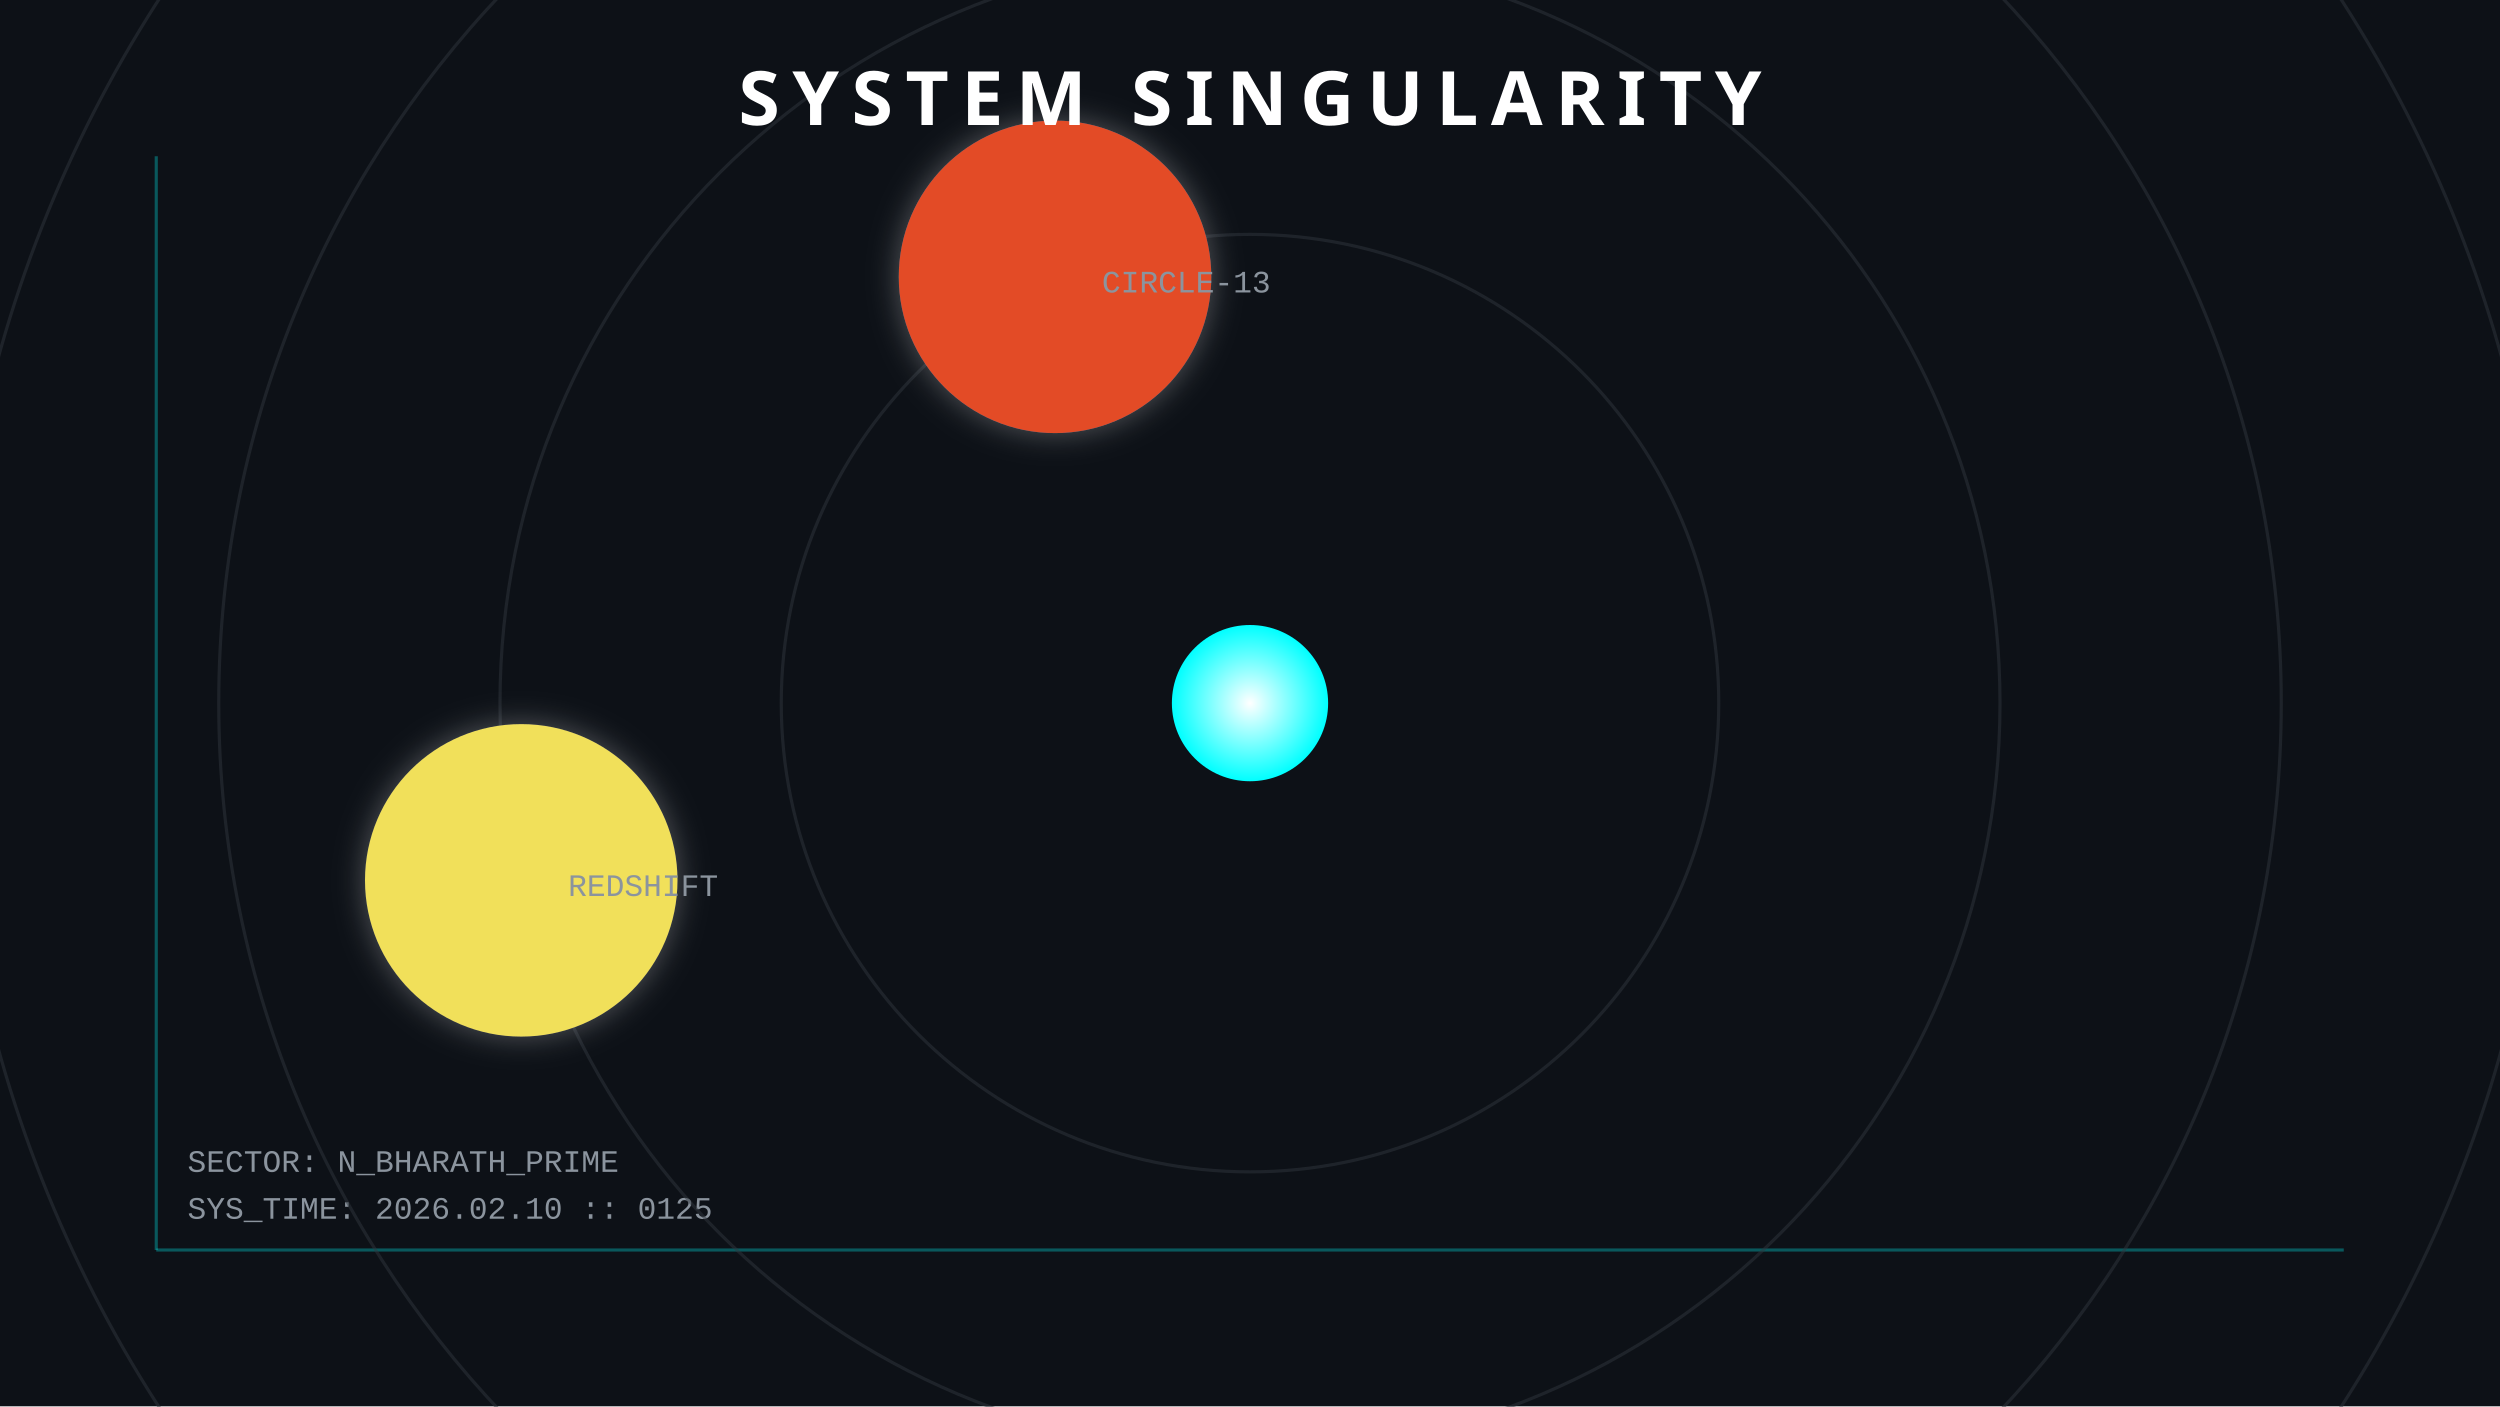
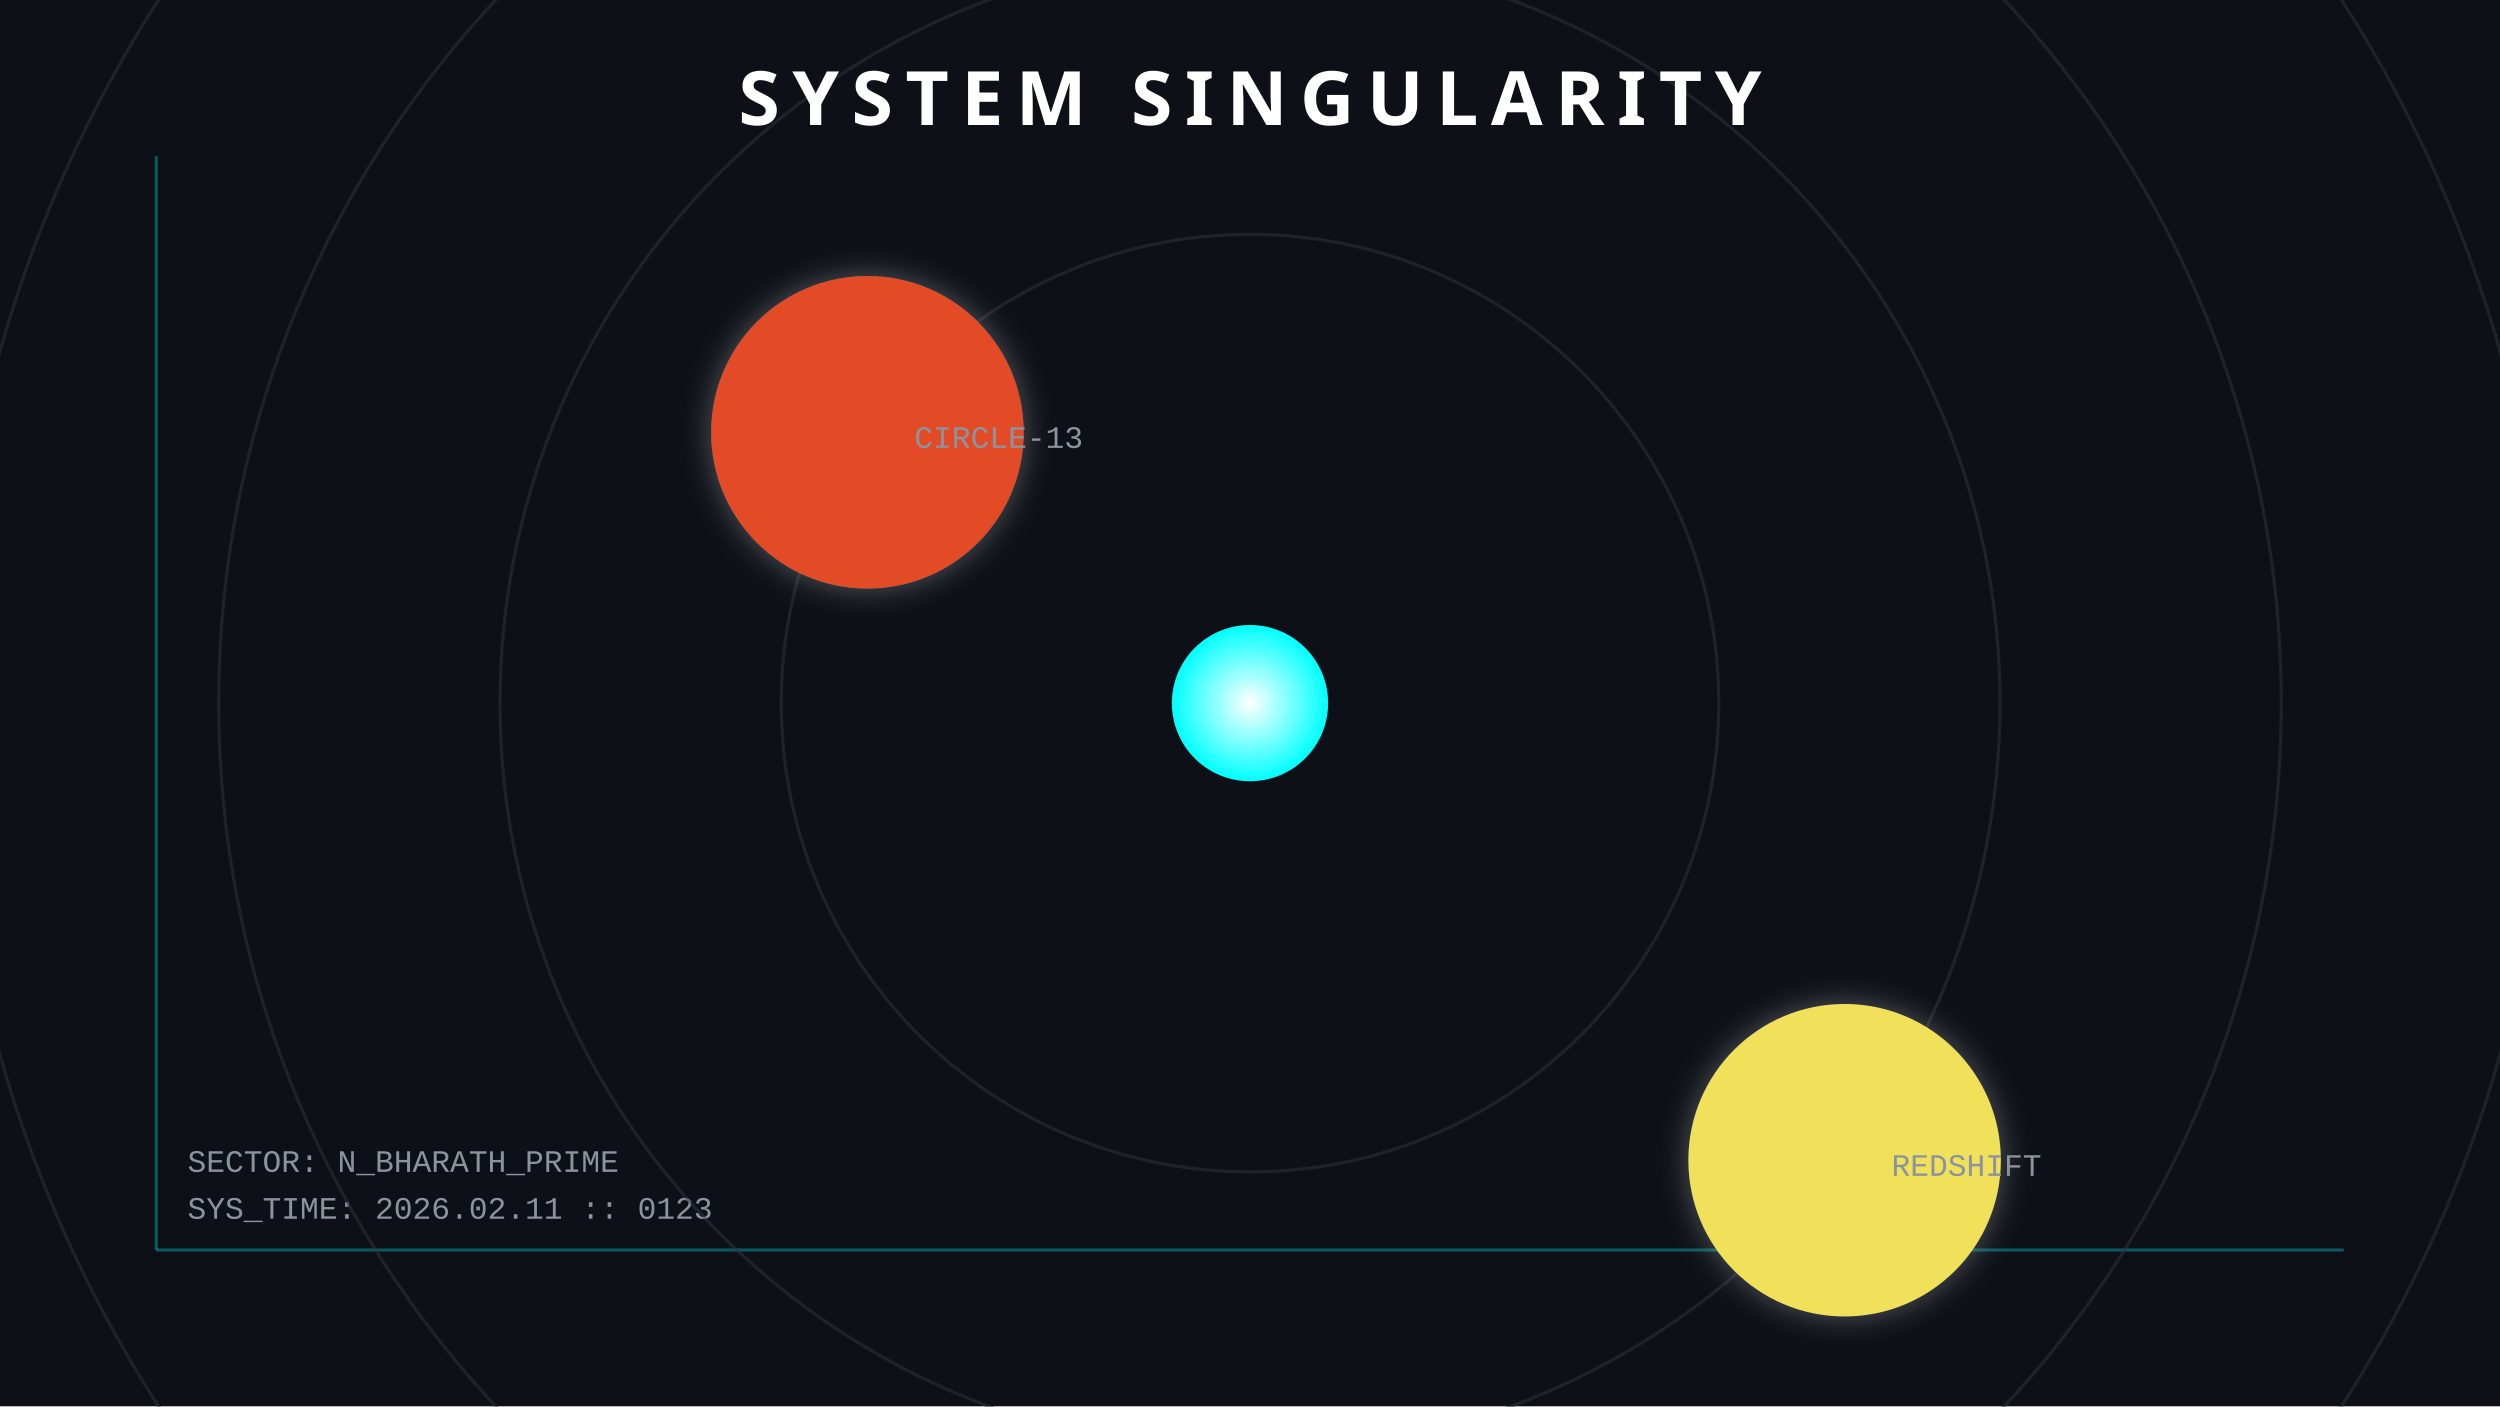
<svg xmlns="http://www.w3.org/2000/svg" width="800" height="450">
  <style>
        .orbit { fill: none; stroke: #30363d; stroke-width: 1; opacity: 0.5; }
        .planet { filter: drop-shadow(0 0 5px rgba(255,255,255,0.3)); }
        .text { font-family: 'Courier New', monospace; fill: #8b949e; font-size: 10px; }
        .title { font-family: sans-serif; fill: white; font-weight: bold; font-size: 24px; letter-spacing: 4px; }
        .hud-line { stroke: #00ffff; stroke-width: 1; opacity: 0.3; }
        
        /* ANIMATIONS */
        @keyframes pulse { 0% { r: 25; opacity: 0.8; } 50% { r: 30; opacity: 0.4; } 100% { r: 25; opacity: 0.8; } }
        .sun { animation: pulse 4s infinite; }
    </style>
  <rect width="100%" height="100%" fill="#0d1117" />
  <line x1="50" y1="50" x2="50" y2="400" class="hud-line" />
  <line x1="50" y1="400" x2="750" y2="400" class="hud-line" />
-   <text x="60" y="390" class="text">SYS_TIME: 2026.02.10 :: 0125</text>
+   <text x="60" y="390" class="text">SYS_TIME: 2026.02.11 :: 0123</text>
  <text x="60" y="375" class="text">SECTOR: N_BHARATH_PRIME</text>
  <circle cx="400" cy="225" r="25" fill="url(#grad1)" class="sun" />
  <defs>
    <radialGradient id="grad1" cx="50%" cy="50%" r="50%" fx="50%" fy="50%">
      <stop offset="0%" style="stop-color:white;stop-opacity:1" />
      <stop offset="100%" style="stop-color:#00ffff;stop-opacity:1" />
    </radialGradient>
  </defs>
  <circle cx="400" cy="225" r="150.0" class="orbit" />
-   <circle cx="337.609" cy="88.591" r="50" fill="#e34c26" class="planet" />
-   <text x="352.609" y="93.591" class="text" fill="white">CIRCLE-13</text>
+   <circle cx="277.573" cy="138.331" r="50" fill="#e34c26" class="planet" />
+   <text x="292.573" y="143.331" class="text" fill="white">CIRCLE-13</text>
  <circle cx="400" cy="225" r="240.0" class="orbit" />
-   <circle cx="166.797" cy="281.713" r="50" fill="#f1e05a" class="planet" />
-   <text x="181.797" y="286.713" class="text" fill="white">REDSHIFT</text>
+   <circle cx="590.276" cy="371.27" r="50" fill="#f1e05a" class="planet" />
+   <text x="605.276" y="376.27" class="text" fill="white">REDSHIFT</text>
  <circle cx="400" cy="225" r="330.0" class="orbit" />
-   <circle cx="548.074" cy="519.914" r="50" fill="#e34c26" class="planet" />
-   <text x="563.074" y="524.914" class="text" fill="white">ALVRYN-AI</text>
+   <circle cx="421.287" cy="554.313" r="50" fill="#e34c26" class="planet" />
+   <text x="436.287" y="559.313" class="text" fill="white">ALVRYN-AI</text>
  <circle cx="400" cy="225" r="415.422" class="orbit" />
-   <circle cx="279.299" cy="-172.501" r="46.948" fill="#f1e05a" class="planet" />
-   <text x="294.299" y="-167.501" class="text" fill="white">DRIFT-CIRCLE13</text>
+   <circle cx="285.425" cy="-174.309" r="46.948" fill="#f1e05a" class="planet" />
+   <text x="300.425" y="-169.309" class="text" fill="white">DRIFT-CIRCLE13</text>
  <circle cx="400" cy="225" r="461.81" class="orbit" />
-   <circle cx="196.236" cy="-189.425" r="20.925" fill="#2b7489" class="planet" />
-   <text x="211.236" y="-184.425" class="text" fill="white">DSATM-EXAM-SYSTEM-</text>
-   <circle cx="400" cy="225" r="504.822" class="orbit" />
-   <circle cx="609.481" cy="684.307" r="18.675" fill="#8b949e" class="planet" />
-   <text x="624.481" y="689.307" class="text" fill="white">NBHARATH1306</text>
-   <circle cx="400" cy="225" r="547.054" class="orbit" />
-   <circle cx="-50.957" cy="-84.687" r="18.155" fill="#e34c26" class="planet" />
-   <text x="-35.957" y="-79.687" class="text" fill="white">WEBSITE-EQUDATOR-TRADING-PLATFORM</text>
-   <circle cx="400" cy="225" r="577.887" class="orbit" />
-   <circle cx="788.057" cy="653.211" r="10.555" fill="#8b949e" class="planet" />
-   <text x="803.057" y="658.211" class="text" fill="white">FLASK</text>
-   <circle cx="400" cy="225" r="608.16" class="orbit" />
-   <circle cx="-88.078" cy="587.82" r="10.182" fill="#8b949e" class="planet" />
-   <text x="-73.078" y="592.82" class="text" fill="white">HCF-INTERNSHIP</text>
-   <circle cx="400" cy="225" r="637.029" class="orbit" />
-   <circle cx="448.675" cy="-410.167" r="9.246" fill="#8b949e" class="planet" />
+   <circle cx="856.065" cy="152.388" r="20.925" fill="#2b7489" class="planet" />
+   <text x="871.065" y="157.388" class="text" fill="white">DSATM-EXAM-SYSTEM-</text>
+   <circle cx="400" cy="225" r="504.797" class="orbit" />
+   <circle cx="869.456" cy="410.555" r="18.658" fill="#8b949e" class="planet" />
+   <text x="884.456" y="415.555" class="text" fill="white">NBHARATH1306</text>
+   <circle cx="400" cy="225" r="547.029" class="orbit" />
+   <circle cx="-28.047" cy="565.612" r="18.155" fill="#e34c26" class="planet" />
+   <text x="-13.047" y="570.612" class="text" fill="white">WEBSITE-EQUDATOR-TRADING-PLATFORM</text>
+   <circle cx="400" cy="225" r="577.861" class="orbit" />
+   <circle cx="-98.252" cy="517.693" r="10.555" fill="#8b949e" class="planet" />
+   <text x="-83.252" y="522.693" class="text" fill="white">FLASK</text>
+   <circle cx="400" cy="225" r="608.135" class="orbit" />
+   <circle cx="678.269" cy="-315.735" r="10.182" fill="#8b949e" class="planet" />
+   <text x="693.269" y="-310.735" class="text" fill="white">HCF-INTERNSHIP</text>
+   <circle cx="400" cy="225" r="637.004" class="orbit" />
+   <circle cx="-217.397" cy="68.176" r="9.246" fill="#8b949e" class="planet" />
  <text x="400" y="40" text-anchor="middle" class="title">SYSTEM SINGULARITY</text>
</svg>
